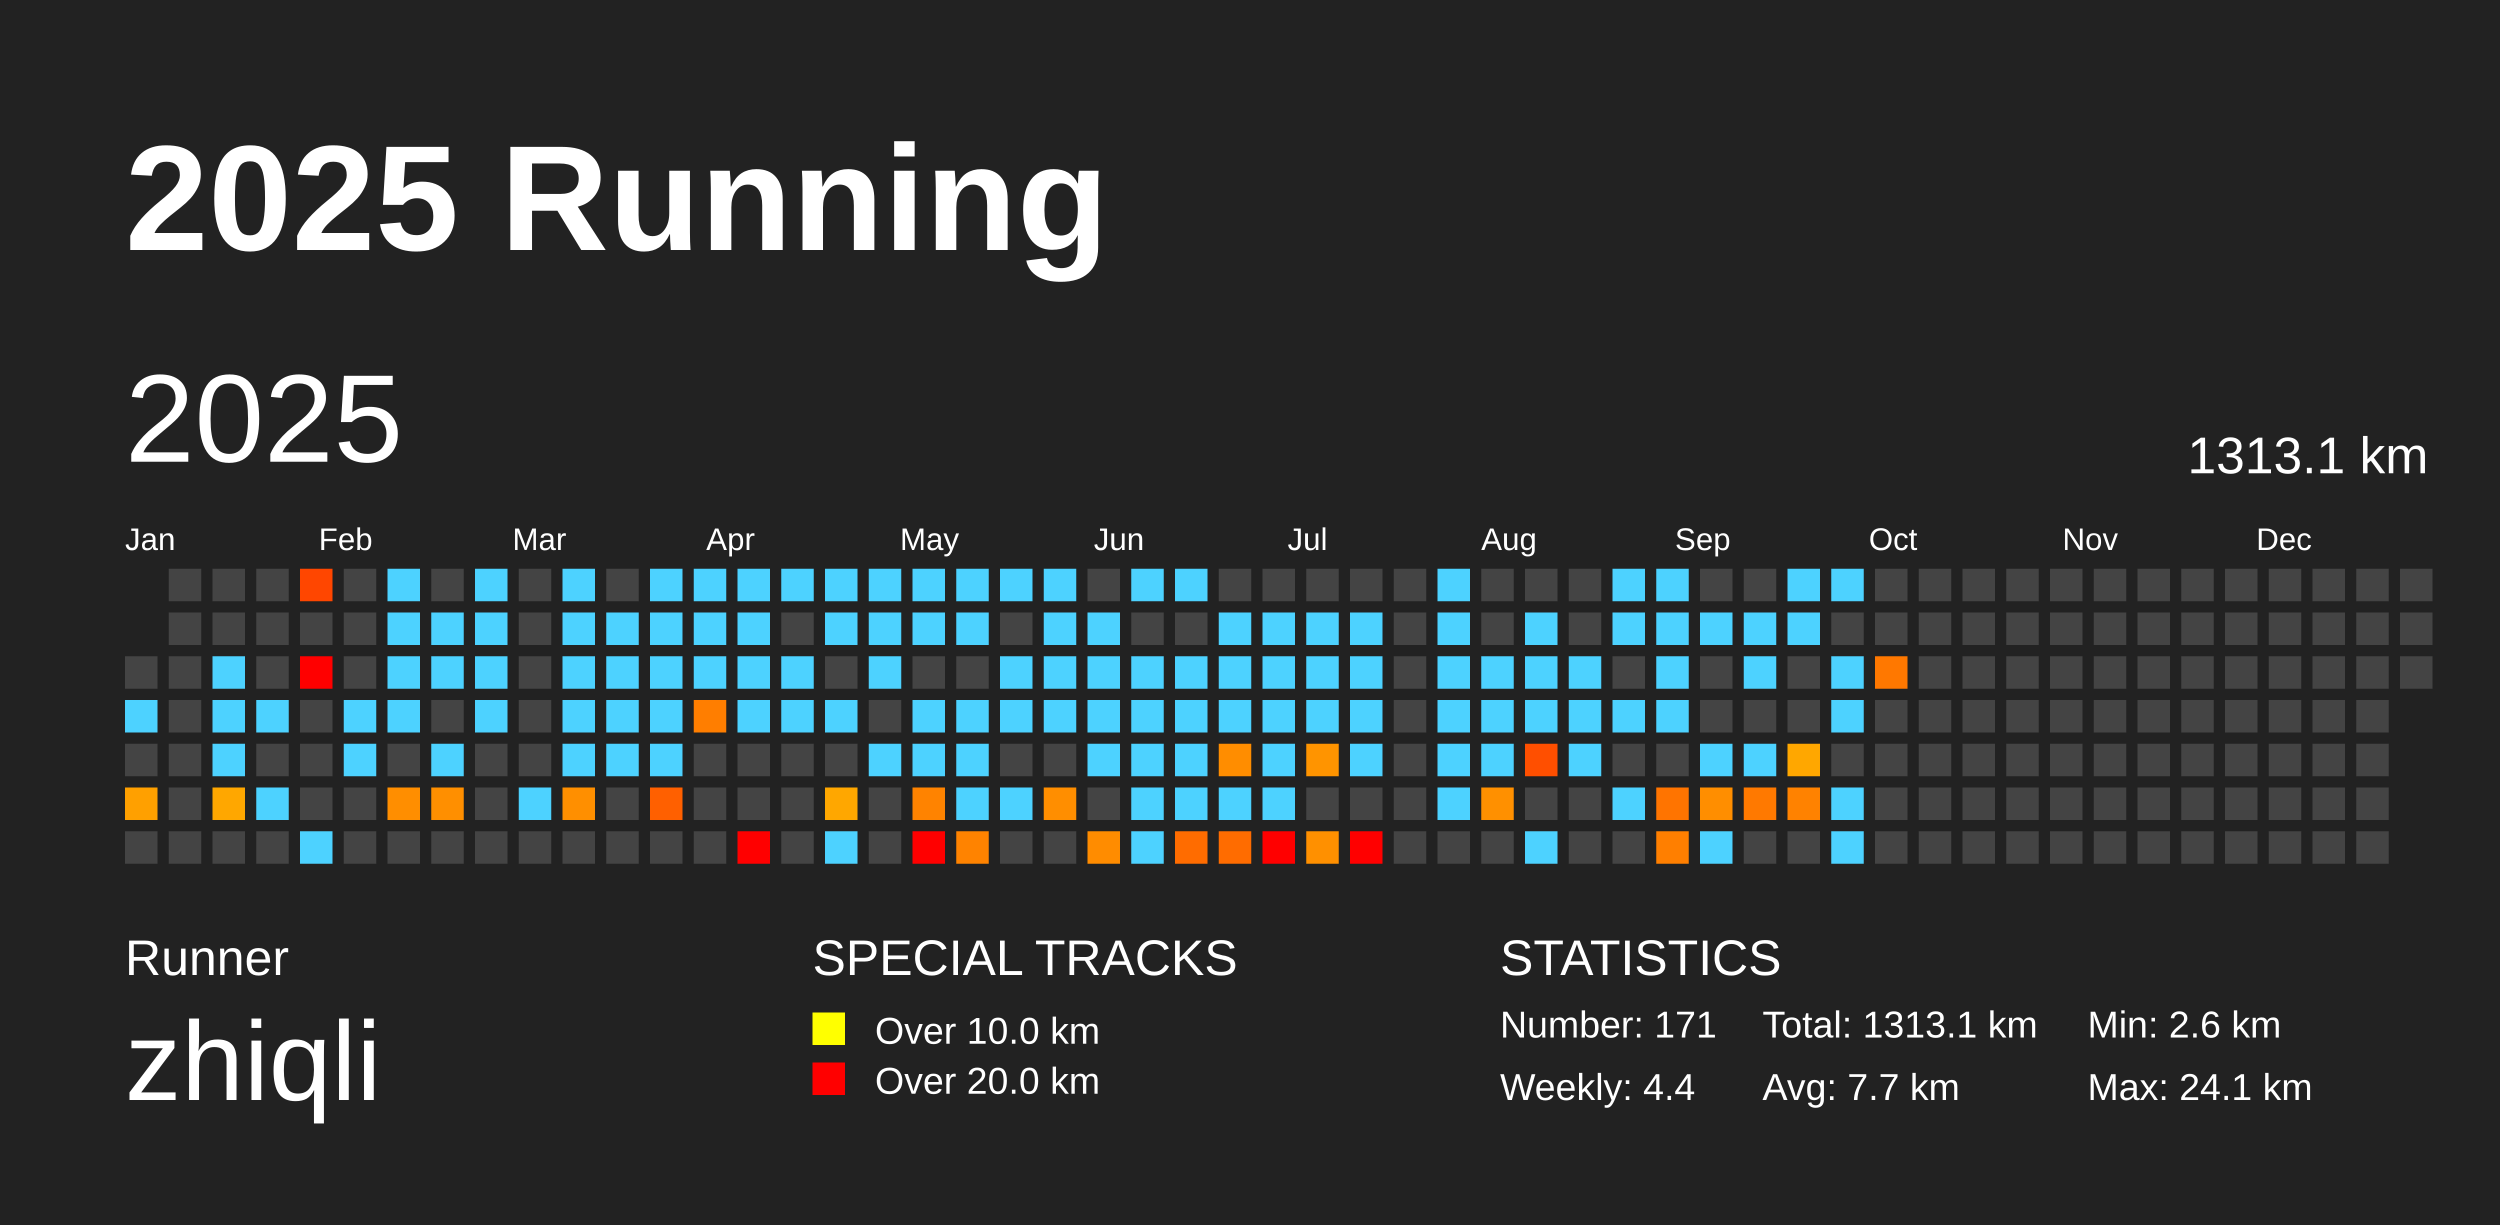
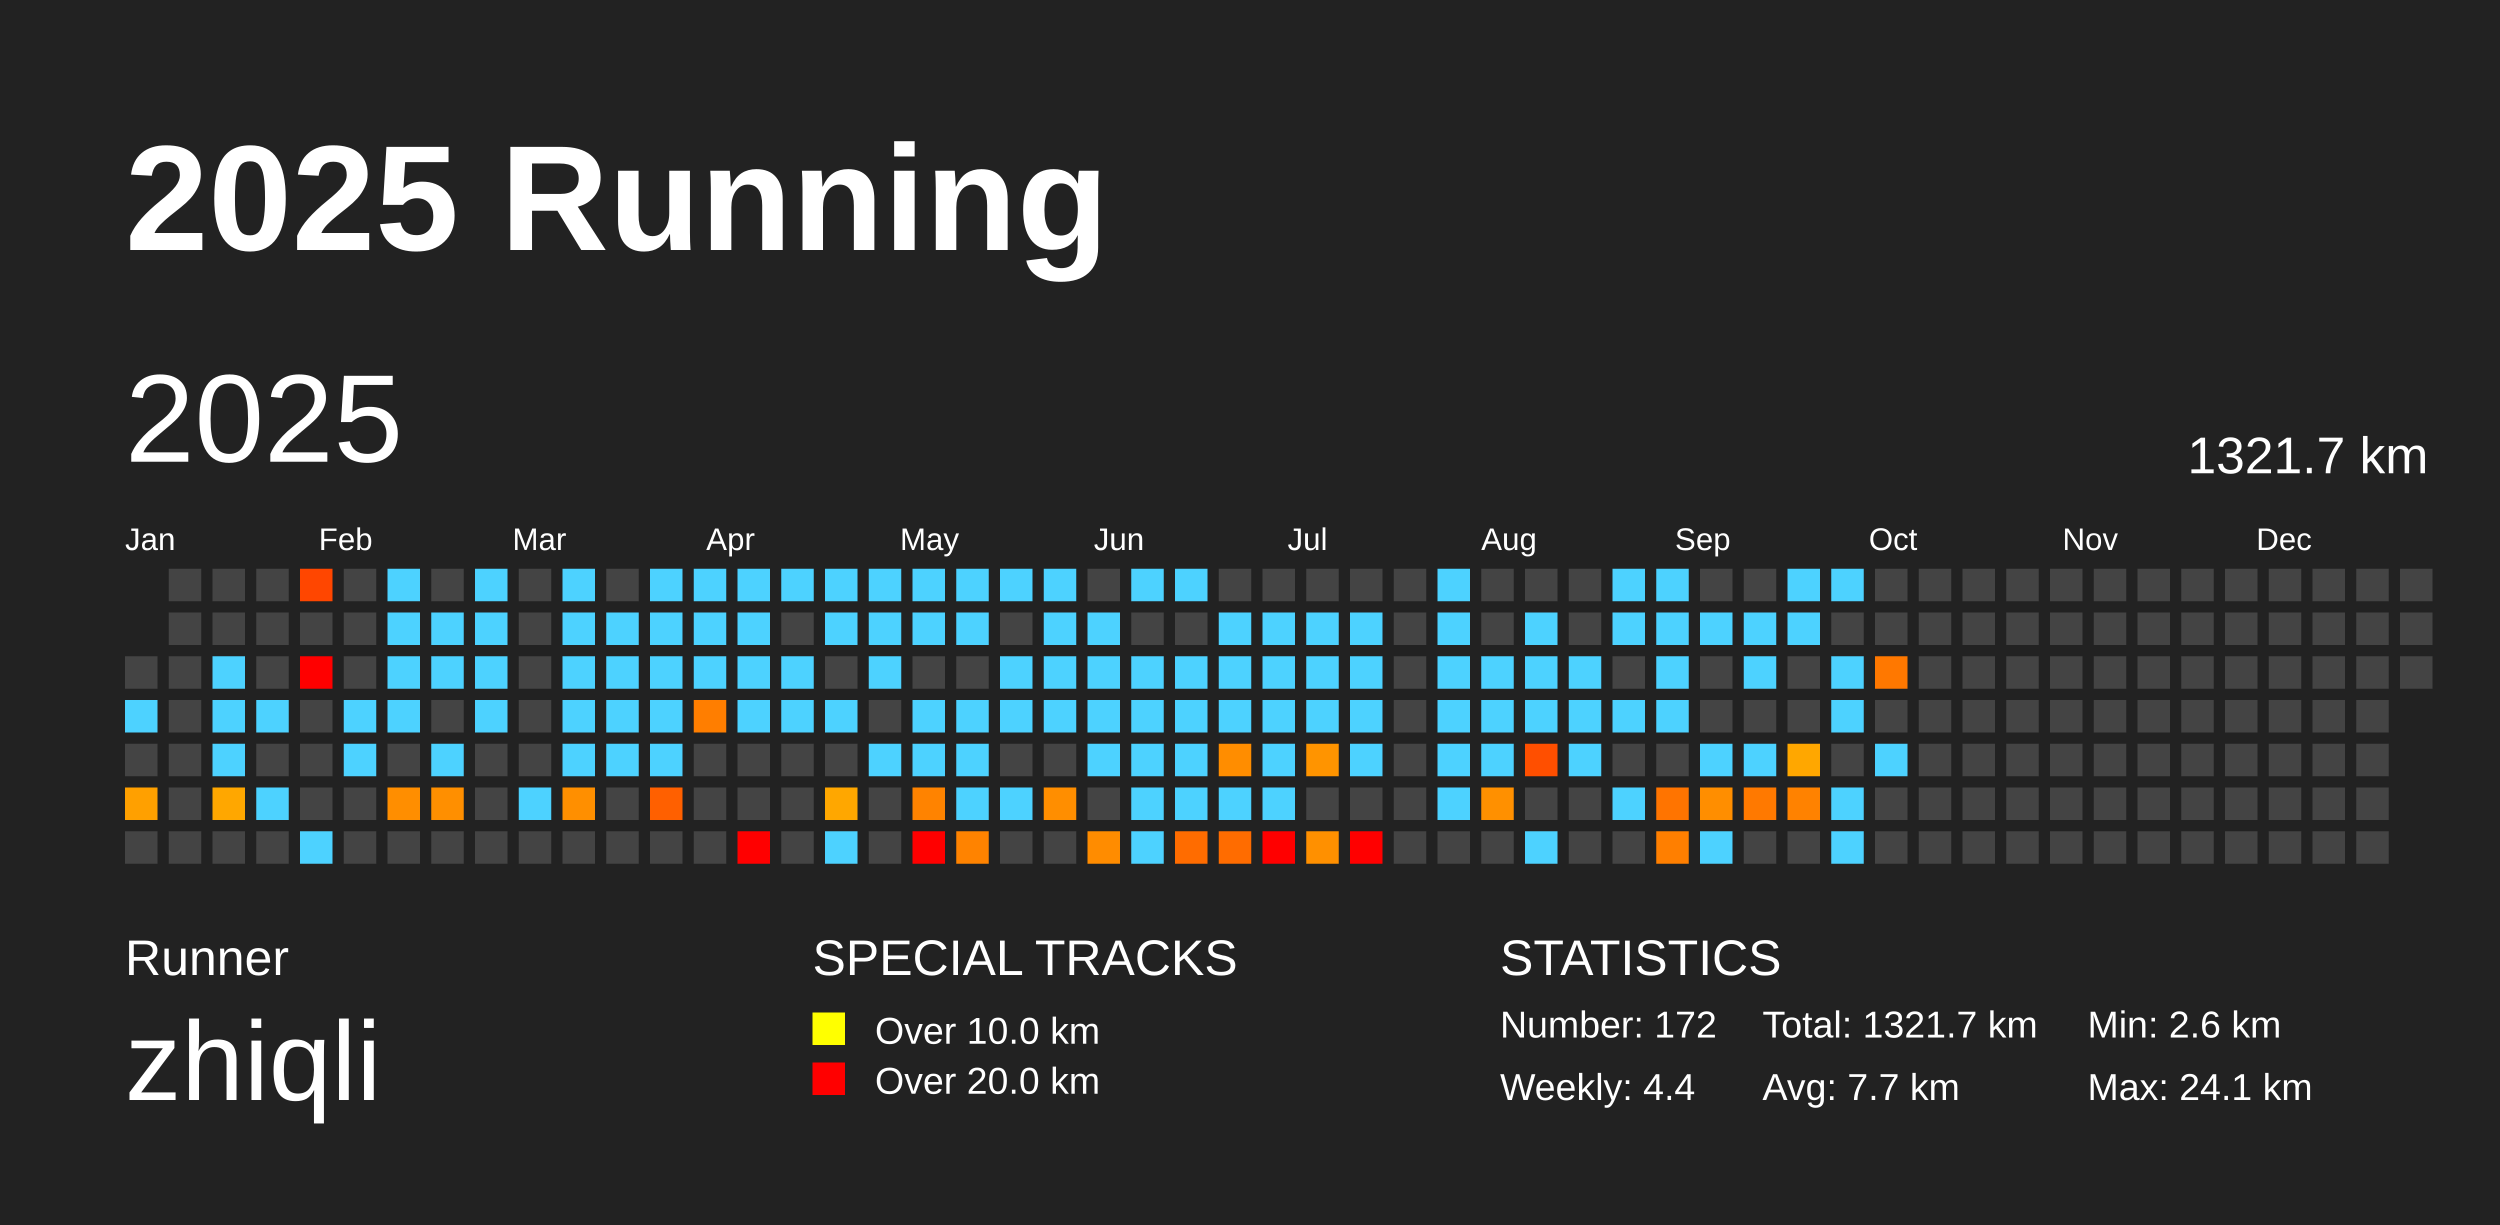
<svg xmlns="http://www.w3.org/2000/svg" baseProfile="full" height="98mm" version="1.1" viewBox="0,0,200,98" width="200mm">
  <defs />
  <rect fill="#222222" height="98" width="200" x="0" y="0" />
  <text fill="#FFFFFF" style="font-size:12px; font-family:Arial; font-weight:bold;" x="10" y="20">2025 Running</text>
  <text fill="#FFFFFF" style="font-size:4px; font-family:Arial" x="10" y="78">Runner</text>
  <text fill="#FFFFFF" style="font-size:9px; font-family:Arial" x="10" y="88">zhiqli</text>
  <text fill="#FFFFFF" style="font-size:4px; font-family:Arial" x="65" y="78">SPECIAL TRACKS</text>
  <rect fill="yellow" height="2.6" width="2.6" x="65" y="81" />
  <text fill="#FFFFFF" style="font-size:3px; font-family:Arial" x="70" y="83.5">Over 10.0 km</text>
  <rect fill="red" height="2.6" width="2.6" x="65" y="85" />
  <text fill="#FFFFFF" style="font-size:3px; font-family:Arial" x="70" y="87.5">Over 20.0 km</text>
  <text fill="#FFFFFF" style="font-size:4px; font-family:Arial" x="120" y="78">STATISTICS</text>
-   <text fill="#FFFFFF" style="font-size:3px; font-family:Arial" x="120" y="83">Number: 171</text>
+   <text fill="#FFFFFF" style="font-size:3px; font-family:Arial" x="120" y="83">Number: 172</text>
  <text fill="#FFFFFF" style="font-size:3px; font-family:Arial" x="120" y="88">Weekly: 4.4</text>
-   <text fill="#FFFFFF" style="font-size:3px; font-family:Arial" x="141" y="83">Total: 1313.1 km</text>
+   <text fill="#FFFFFF" style="font-size:3px; font-family:Arial" x="141" y="83">Total: 1321.7 km</text>
  <text fill="#FFFFFF" style="font-size:3px; font-family:Arial" x="141" y="88">Avg: 7.7 km</text>
  <text fill="#FFFFFF" style="font-size:3px; font-family:Arial" x="167" y="83">Min: 2.6 km</text>
  <text fill="#FFFFFF" style="font-size:3px; font-family:Arial" x="167" y="88">Max: 24.1 km</text>
  <text dominant-baseline="hanging" fill="#FFFFFF" style="font-size:10.0px; font-family:Arial;" x="10" y="30">2025</text>
-   <text dominant-baseline="hanging" fill="#FFFFFF" style="font-size:4.125px; font-family:Arial;" x="175" y="35">1313.1 km</text>
+   <text dominant-baseline="hanging" fill="#FFFFFF" style="font-size:4.125px; font-family:Arial;" x="175" y="35">1321.7 km</text>
  <text fill="#FFFFFF" style="font-size:2.5px; font-family:Arial" x="10.0" y="44">Jan</text>
  <text fill="#FFFFFF" style="font-size:2.5px; font-family:Arial" x="25.5" y="44">Feb</text>
  <text fill="#FFFFFF" style="font-size:2.5px; font-family:Arial" x="41.0" y="44">Mar</text>
  <text fill="#FFFFFF" style="font-size:2.5px; font-family:Arial" x="56.5" y="44">Apr</text>
  <text fill="#FFFFFF" style="font-size:2.5px; font-family:Arial" x="72.0" y="44">May</text>
  <text fill="#FFFFFF" style="font-size:2.5px; font-family:Arial" x="87.5" y="44">Jun</text>
  <text fill="#FFFFFF" style="font-size:2.5px; font-family:Arial" x="103.0" y="44">Jul</text>
  <text fill="#FFFFFF" style="font-size:2.5px; font-family:Arial" x="118.5" y="44">Aug</text>
  <text fill="#FFFFFF" style="font-size:2.5px; font-family:Arial" x="134.0" y="44">Sep</text>
  <text fill="#FFFFFF" style="font-size:2.5px; font-family:Arial" x="149.5" y="44">Oct</text>
  <text fill="#FFFFFF" style="font-size:2.5px; font-family:Arial" x="165.0" y="44">Nov</text>
  <text fill="#FFFFFF" style="font-size:2.5px; font-family:Arial" x="180.5" y="44">Dec</text>
  <rect fill="#444444" height="2.6" width="2.6" x="10.0" y="52.5" />
  <rect fill="#4dd2ff" height="2.6" width="2.6" x="10.0" y="56.0" />
  <rect fill="#444444" height="2.6" width="2.6" x="10.0" y="59.5" />
  <rect fill="#ffa000" height="2.6" width="2.6" x="10.0" y="63.0" />
  <rect fill="#444444" height="2.6" width="2.6" x="10.0" y="66.5" />
  <rect fill="#444444" height="2.6" width="2.6" x="13.5" y="45.5" />
  <rect fill="#444444" height="2.6" width="2.6" x="13.5" y="49.0" />
  <rect fill="#444444" height="2.6" width="2.6" x="13.5" y="52.5" />
  <rect fill="#444444" height="2.6" width="2.6" x="13.5" y="56.0" />
  <rect fill="#444444" height="2.6" width="2.6" x="13.5" y="59.5" />
  <rect fill="#444444" height="2.6" width="2.6" x="13.5" y="63.0" />
  <rect fill="#444444" height="2.6" width="2.6" x="13.5" y="66.5" />
  <rect fill="#444444" height="2.6" width="2.6" x="17.0" y="45.5" />
  <rect fill="#444444" height="2.6" width="2.6" x="17.0" y="49.0" />
  <rect fill="#4dd2ff" height="2.6" width="2.6" x="17.0" y="52.5" />
  <rect fill="#4dd2ff" height="2.6" width="2.6" x="17.0" y="56.0" />
  <rect fill="#4dd2ff" height="2.6" width="2.6" x="17.0" y="59.5" />
  <rect fill="#ffa700" height="2.6" width="2.6" x="17.0" y="63.0" />
  <rect fill="#444444" height="2.6" width="2.6" x="17.0" y="66.5" />
  <rect fill="#444444" height="2.6" width="2.6" x="20.5" y="45.5" />
  <rect fill="#444444" height="2.6" width="2.6" x="20.5" y="49.0" />
  <rect fill="#444444" height="2.6" width="2.6" x="20.5" y="52.5" />
  <rect fill="#4dd2ff" height="2.6" width="2.6" x="20.5" y="56.0" />
  <rect fill="#444444" height="2.6" width="2.6" x="20.5" y="59.5" />
  <rect fill="#4dd2ff" height="2.6" width="2.6" x="20.5" y="63.0" />
  <rect fill="#444444" height="2.6" width="2.6" x="20.5" y="66.5" />
  <rect fill="#ff4600" height="2.6" width="2.6" x="24.0" y="45.5" />
  <rect fill="#444444" height="2.6" width="2.6" x="24.0" y="49.0" />
  <rect fill="red" height="2.6" width="2.6" x="24.0" y="52.5" />
  <rect fill="#444444" height="2.6" width="2.6" x="24.0" y="56.0" />
  <rect fill="#444444" height="2.6" width="2.6" x="24.0" y="59.5" />
  <rect fill="#444444" height="2.6" width="2.6" x="24.0" y="63.0" />
  <rect fill="#4dd2ff" height="2.6" width="2.6" x="24.0" y="66.5" />
  <rect fill="#444444" height="2.6" width="2.6" x="27.5" y="45.5" />
  <rect fill="#444444" height="2.6" width="2.6" x="27.5" y="49.0" />
  <rect fill="#444444" height="2.6" width="2.6" x="27.5" y="52.5" />
  <rect fill="#4dd2ff" height="2.6" width="2.6" x="27.5" y="56.0" />
  <rect fill="#4dd2ff" height="2.6" width="2.6" x="27.5" y="59.5" />
  <rect fill="#444444" height="2.6" width="2.6" x="27.5" y="63.0" />
  <rect fill="#444444" height="2.6" width="2.6" x="27.5" y="66.5" />
  <rect fill="#4dd2ff" height="2.6" width="2.6" x="31.0" y="45.5" />
  <rect fill="#4dd2ff" height="2.6" width="2.6" x="31.0" y="49.0" />
  <rect fill="#4dd2ff" height="2.6" width="2.6" x="31.0" y="52.5" />
  <rect fill="#4dd2ff" height="2.6" width="2.6" x="31.0" y="56.0" />
  <rect fill="#444444" height="2.6" width="2.6" x="31.0" y="59.5" />
  <rect fill="#ff8e00" height="2.6" width="2.6" x="31.0" y="63.0" />
  <rect fill="#444444" height="2.6" width="2.6" x="31.0" y="66.5" />
  <rect fill="#444444" height="2.6" width="2.6" x="34.5" y="45.5" />
  <rect fill="#4dd2ff" height="2.6" width="2.6" x="34.5" y="49.0" />
  <rect fill="#4dd2ff" height="2.6" width="2.6" x="34.5" y="52.5" />
  <rect fill="#444444" height="2.6" width="2.6" x="34.5" y="56.0" />
  <rect fill="#4dd2ff" height="2.6" width="2.6" x="34.5" y="59.5" />
  <rect fill="#ff8f00" height="2.6" width="2.6" x="34.5" y="63.0" />
  <rect fill="#444444" height="2.6" width="2.6" x="34.5" y="66.5" />
  <rect fill="#4dd2ff" height="2.6" width="2.6" x="38.0" y="45.5" />
  <rect fill="#4dd2ff" height="2.6" width="2.6" x="38.0" y="49.0" />
  <rect fill="#4dd2ff" height="2.6" width="2.6" x="38.0" y="52.5" />
  <rect fill="#4dd2ff" height="2.6" width="2.6" x="38.0" y="56.0" />
  <rect fill="#444444" height="2.6" width="2.6" x="38.0" y="59.5" />
  <rect fill="#444444" height="2.6" width="2.6" x="38.0" y="63.0" />
  <rect fill="#444444" height="2.6" width="2.6" x="38.0" y="66.5" />
  <rect fill="#444444" height="2.6" width="2.6" x="41.5" y="45.5" />
  <rect fill="#444444" height="2.6" width="2.6" x="41.5" y="49.0" />
  <rect fill="#444444" height="2.6" width="2.6" x="41.5" y="52.5" />
  <rect fill="#444444" height="2.6" width="2.6" x="41.5" y="56.0" />
  <rect fill="#444444" height="2.6" width="2.6" x="41.5" y="59.5" />
  <rect fill="#4dd2ff" height="2.6" width="2.6" x="41.5" y="63.0" />
  <rect fill="#444444" height="2.6" width="2.6" x="41.5" y="66.5" />
  <rect fill="#4dd2ff" height="2.6" width="2.6" x="45.0" y="45.5" />
  <rect fill="#4dd2ff" height="2.6" width="2.6" x="45.0" y="49.0" />
  <rect fill="#4dd2ff" height="2.6" width="2.6" x="45.0" y="52.5" />
  <rect fill="#4dd2ff" height="2.6" width="2.6" x="45.0" y="56.0" />
  <rect fill="#4dd2ff" height="2.6" width="2.6" x="45.0" y="59.5" />
  <rect fill="#ff8f00" height="2.6" width="2.6" x="45.0" y="63.0" />
  <rect fill="#444444" height="2.6" width="2.6" x="45.0" y="66.5" />
  <rect fill="#444444" height="2.6" width="2.6" x="48.5" y="45.5" />
  <rect fill="#4dd2ff" height="2.6" width="2.6" x="48.5" y="49.0" />
  <rect fill="#4dd2ff" height="2.6" width="2.6" x="48.5" y="52.5" />
  <rect fill="#4dd2ff" height="2.6" width="2.6" x="48.5" y="56.0" />
  <rect fill="#4dd2ff" height="2.6" width="2.6" x="48.5" y="59.5" />
  <rect fill="#444444" height="2.6" width="2.6" x="48.5" y="63.0" />
  <rect fill="#444444" height="2.6" width="2.6" x="48.5" y="66.5" />
  <rect fill="#4dd2ff" height="2.6" width="2.6" x="52.0" y="45.5" />
  <rect fill="#4dd2ff" height="2.6" width="2.6" x="52.0" y="49.0" />
  <rect fill="#4dd2ff" height="2.6" width="2.6" x="52.0" y="52.5" />
  <rect fill="#4dd2ff" height="2.6" width="2.6" x="52.0" y="56.0" />
  <rect fill="#4dd2ff" height="2.6" width="2.6" x="52.0" y="59.5" />
  <rect fill="#ff6000" height="2.6" width="2.6" x="52.0" y="63.0" />
  <rect fill="#444444" height="2.6" width="2.6" x="52.0" y="66.5" />
  <rect fill="#4dd2ff" height="2.6" width="2.6" x="55.5" y="45.5" />
  <rect fill="#4dd2ff" height="2.6" width="2.6" x="55.5" y="49.0" />
  <rect fill="#4dd2ff" height="2.6" width="2.6" x="55.5" y="52.5" />
  <rect fill="#ff7e00" height="2.6" width="2.6" x="55.5" y="56.0" />
  <rect fill="#444444" height="2.6" width="2.6" x="55.5" y="59.5" />
  <rect fill="#444444" height="2.6" width="2.6" x="55.5" y="63.0" />
  <rect fill="#444444" height="2.6" width="2.6" x="55.5" y="66.5" />
  <rect fill="#4dd2ff" height="2.6" width="2.6" x="59.0" y="45.5" />
  <rect fill="#4dd2ff" height="2.6" width="2.6" x="59.0" y="49.0" />
  <rect fill="#4dd2ff" height="2.6" width="2.6" x="59.0" y="52.5" />
  <rect fill="#4dd2ff" height="2.6" width="2.6" x="59.0" y="56.0" />
  <rect fill="#444444" height="2.6" width="2.6" x="59.0" y="59.5" />
  <rect fill="#444444" height="2.6" width="2.6" x="59.0" y="63.0" />
  <rect fill="red" height="2.6" width="2.6" x="59.0" y="66.5" />
  <rect fill="#4dd2ff" height="2.6" width="2.6" x="62.5" y="45.5" />
  <rect fill="#444444" height="2.6" width="2.6" x="62.5" y="49.0" />
  <rect fill="#4dd2ff" height="2.6" width="2.6" x="62.5" y="52.5" />
  <rect fill="#4dd2ff" height="2.6" width="2.6" x="62.5" y="56.0" />
  <rect fill="#444444" height="2.6" width="2.6" x="62.5" y="59.5" />
  <rect fill="#444444" height="2.6" width="2.6" x="62.5" y="63.0" />
  <rect fill="#444444" height="2.6" width="2.6" x="62.5" y="66.5" />
  <rect fill="#4dd2ff" height="2.6" width="2.6" x="66.0" y="45.5" />
  <rect fill="#4dd2ff" height="2.6" width="2.6" x="66.0" y="49.0" />
  <rect fill="#444444" height="2.6" width="2.6" x="66.0" y="52.5" />
  <rect fill="#4dd2ff" height="2.6" width="2.6" x="66.0" y="56.0" />
  <rect fill="#444444" height="2.6" width="2.6" x="66.0" y="59.5" />
  <rect fill="#ffa700" height="2.6" width="2.6" x="66.0" y="63.0" />
  <rect fill="#4dd2ff" height="2.6" width="2.6" x="66.0" y="66.5" />
  <rect fill="#4dd2ff" height="2.6" width="2.6" x="69.5" y="45.5" />
  <rect fill="#4dd2ff" height="2.6" width="2.6" x="69.5" y="49.0" />
  <rect fill="#4dd2ff" height="2.6" width="2.6" x="69.5" y="52.5" />
  <rect fill="#444444" height="2.6" width="2.6" x="69.5" y="56.0" />
  <rect fill="#4dd2ff" height="2.6" width="2.6" x="69.5" y="59.5" />
  <rect fill="#444444" height="2.6" width="2.6" x="69.5" y="63.0" />
  <rect fill="#444444" height="2.6" width="2.6" x="69.5" y="66.5" />
  <rect fill="#4dd2ff" height="2.6" width="2.6" x="73.0" y="45.5" />
  <rect fill="#4dd2ff" height="2.6" width="2.6" x="73.0" y="49.0" />
  <rect fill="#444444" height="2.6" width="2.6" x="73.0" y="52.5" />
  <rect fill="#4dd2ff" height="2.6" width="2.6" x="73.0" y="56.0" />
  <rect fill="#4dd2ff" height="2.6" width="2.6" x="73.0" y="59.5" />
  <rect fill="#ff8300" height="2.6" width="2.6" x="73.0" y="63.0" />
  <rect fill="red" height="2.6" width="2.6" x="73.0" y="66.5" />
  <rect fill="#4dd2ff" height="2.6" width="2.6" x="76.5" y="45.5" />
  <rect fill="#4dd2ff" height="2.6" width="2.6" x="76.5" y="49.0" />
  <rect fill="#444444" height="2.6" width="2.6" x="76.5" y="52.5" />
  <rect fill="#4dd2ff" height="2.6" width="2.6" x="76.5" y="56.0" />
  <rect fill="#4dd2ff" height="2.6" width="2.6" x="76.5" y="59.5" />
  <rect fill="#4dd2ff" height="2.6" width="2.6" x="76.5" y="63.0" />
  <rect fill="#ff8300" height="2.6" width="2.6" x="76.5" y="66.5" />
  <rect fill="#4dd2ff" height="2.6" width="2.6" x="80.0" y="45.5" />
  <rect fill="#444444" height="2.6" width="2.6" x="80.0" y="49.0" />
  <rect fill="#4dd2ff" height="2.6" width="2.6" x="80.0" y="52.5" />
  <rect fill="#4dd2ff" height="2.6" width="2.6" x="80.0" y="56.0" />
  <rect fill="#444444" height="2.6" width="2.6" x="80.0" y="59.5" />
  <rect fill="#4dd2ff" height="2.6" width="2.6" x="80.0" y="63.0" />
  <rect fill="#444444" height="2.6" width="2.6" x="80.0" y="66.5" />
  <rect fill="#4dd2ff" height="2.6" width="2.6" x="83.5" y="45.5" />
  <rect fill="#4dd2ff" height="2.6" width="2.6" x="83.5" y="49.0" />
  <rect fill="#4dd2ff" height="2.6" width="2.6" x="83.5" y="52.5" />
  <rect fill="#4dd2ff" height="2.6" width="2.6" x="83.5" y="56.0" />
  <rect fill="#444444" height="2.6" width="2.6" x="83.5" y="59.5" />
  <rect fill="#ff8e00" height="2.6" width="2.6" x="83.5" y="63.0" />
  <rect fill="#444444" height="2.6" width="2.6" x="83.5" y="66.5" />
  <rect fill="#444444" height="2.6" width="2.6" x="87.0" y="45.5" />
  <rect fill="#4dd2ff" height="2.6" width="2.6" x="87.0" y="49.0" />
  <rect fill="#4dd2ff" height="2.6" width="2.6" x="87.0" y="52.5" />
  <rect fill="#4dd2ff" height="2.6" width="2.6" x="87.0" y="56.0" />
  <rect fill="#4dd2ff" height="2.6" width="2.6" x="87.0" y="59.5" />
  <rect fill="#444444" height="2.6" width="2.6" x="87.0" y="63.0" />
  <rect fill="#ff8c00" height="2.6" width="2.6" x="87.0" y="66.5" />
  <rect fill="#4dd2ff" height="2.6" width="2.6" x="90.5" y="45.5" />
  <rect fill="#444444" height="2.6" width="2.6" x="90.5" y="49.0" />
  <rect fill="#4dd2ff" height="2.6" width="2.6" x="90.5" y="52.5" />
  <rect fill="#4dd2ff" height="2.6" width="2.6" x="90.5" y="56.0" />
  <rect fill="#4dd2ff" height="2.6" width="2.6" x="90.5" y="59.5" />
  <rect fill="#4dd2ff" height="2.6" width="2.6" x="90.5" y="63.0" />
  <rect fill="#4dd2ff" height="2.6" width="2.6" x="90.5" y="66.5" />
  <rect fill="#4dd2ff" height="2.6" width="2.6" x="94.0" y="45.5" />
  <rect fill="#444444" height="2.6" width="2.6" x="94.0" y="49.0" />
  <rect fill="#4dd2ff" height="2.6" width="2.6" x="94.0" y="52.5" />
  <rect fill="#4dd2ff" height="2.6" width="2.6" x="94.0" y="56.0" />
  <rect fill="#4dd2ff" height="2.6" width="2.6" x="94.0" y="59.5" />
  <rect fill="#4dd2ff" height="2.6" width="2.6" x="94.0" y="63.0" />
  <rect fill="#ff6c00" height="2.6" width="2.6" x="94.0" y="66.5" />
  <rect fill="#444444" height="2.6" width="2.6" x="97.5" y="45.5" />
  <rect fill="#4dd2ff" height="2.6" width="2.6" x="97.5" y="49.0" />
  <rect fill="#4dd2ff" height="2.6" width="2.6" x="97.5" y="52.5" />
  <rect fill="#4dd2ff" height="2.6" width="2.6" x="97.5" y="56.0" />
  <rect fill="#ff8d00" height="2.6" width="2.6" x="97.5" y="59.5" />
  <rect fill="#4dd2ff" height="2.6" width="2.6" x="97.5" y="63.0" />
  <rect fill="#ff6c00" height="2.6" width="2.6" x="97.5" y="66.5" />
  <rect fill="#444444" height="2.6" width="2.6" x="101.0" y="45.5" />
  <rect fill="#4dd2ff" height="2.6" width="2.6" x="101.0" y="49.0" />
  <rect fill="#4dd2ff" height="2.6" width="2.6" x="101.0" y="52.5" />
  <rect fill="#4dd2ff" height="2.6" width="2.6" x="101.0" y="56.0" />
  <rect fill="#4dd2ff" height="2.6" width="2.6" x="101.0" y="59.5" />
  <rect fill="#4dd2ff" height="2.6" width="2.6" x="101.0" y="63.0" />
  <rect fill="red" height="2.6" width="2.6" x="101.0" y="66.5" />
  <rect fill="#444444" height="2.6" width="2.6" x="104.5" y="45.5" />
  <rect fill="#4dd2ff" height="2.6" width="2.6" x="104.5" y="49.0" />
  <rect fill="#4dd2ff" height="2.6" width="2.6" x="104.5" y="52.5" />
  <rect fill="#4dd2ff" height="2.6" width="2.6" x="104.5" y="56.0" />
  <rect fill="#ff9400" height="2.6" width="2.6" x="104.5" y="59.5" />
  <rect fill="#444444" height="2.6" width="2.6" x="104.5" y="63.0" />
  <rect fill="#ff9000" height="2.6" width="2.6" x="104.5" y="66.5" />
  <rect fill="#444444" height="2.6" width="2.6" x="108.0" y="45.5" />
  <rect fill="#4dd2ff" height="2.6" width="2.6" x="108.0" y="49.0" />
  <rect fill="#4dd2ff" height="2.6" width="2.6" x="108.0" y="52.5" />
  <rect fill="#4dd2ff" height="2.6" width="2.6" x="108.0" y="56.0" />
  <rect fill="#4dd2ff" height="2.6" width="2.6" x="108.0" y="59.5" />
  <rect fill="#444444" height="2.6" width="2.6" x="108.0" y="63.0" />
  <rect fill="red" height="2.6" width="2.6" x="108.0" y="66.5" />
  <rect fill="#444444" height="2.6" width="2.6" x="111.5" y="45.5" />
  <rect fill="#444444" height="2.6" width="2.6" x="111.5" y="49.0" />
  <rect fill="#444444" height="2.6" width="2.6" x="111.5" y="52.5" />
  <rect fill="#444444" height="2.6" width="2.6" x="111.5" y="56.0" />
  <rect fill="#444444" height="2.6" width="2.6" x="111.5" y="59.5" />
  <rect fill="#444444" height="2.6" width="2.6" x="111.5" y="63.0" />
  <rect fill="#444444" height="2.6" width="2.6" x="111.5" y="66.5" />
  <rect fill="#4dd2ff" height="2.6" width="2.6" x="115.0" y="45.5" />
  <rect fill="#4dd2ff" height="2.6" width="2.6" x="115.0" y="49.0" />
  <rect fill="#4dd2ff" height="2.6" width="2.6" x="115.0" y="52.5" />
  <rect fill="#4dd2ff" height="2.6" width="2.6" x="115.0" y="56.0" />
  <rect fill="#4dd2ff" height="2.6" width="2.6" x="115.0" y="59.5" />
  <rect fill="#4dd2ff" height="2.6" width="2.6" x="115.0" y="63.0" />
  <rect fill="#444444" height="2.6" width="2.6" x="115.0" y="66.5" />
  <rect fill="#444444" height="2.6" width="2.6" x="118.5" y="45.5" />
  <rect fill="#444444" height="2.6" width="2.6" x="118.5" y="49.0" />
  <rect fill="#4dd2ff" height="2.6" width="2.6" x="118.5" y="52.5" />
  <rect fill="#4dd2ff" height="2.6" width="2.6" x="118.5" y="56.0" />
  <rect fill="#4dd2ff" height="2.6" width="2.6" x="118.5" y="59.5" />
  <rect fill="#ff9000" height="2.6" width="2.6" x="118.5" y="63.0" />
  <rect fill="#444444" height="2.6" width="2.6" x="118.5" y="66.5" />
  <rect fill="#444444" height="2.6" width="2.6" x="122.0" y="45.5" />
  <rect fill="#4dd2ff" height="2.6" width="2.6" x="122.0" y="49.0" />
  <rect fill="#4dd2ff" height="2.6" width="2.6" x="122.0" y="52.5" />
  <rect fill="#4dd2ff" height="2.6" width="2.6" x="122.0" y="56.0" />
  <rect fill="#ff4f00" height="2.6" width="2.6" x="122.0" y="59.5" />
  <rect fill="#444444" height="2.6" width="2.6" x="122.0" y="63.0" />
  <rect fill="#4dd2ff" height="2.6" width="2.6" x="122.0" y="66.5" />
  <rect fill="#444444" height="2.6" width="2.6" x="125.5" y="45.5" />
  <rect fill="#444444" height="2.6" width="2.6" x="125.5" y="49.0" />
  <rect fill="#4dd2ff" height="2.6" width="2.6" x="125.5" y="52.5" />
  <rect fill="#4dd2ff" height="2.6" width="2.6" x="125.5" y="56.0" />
  <rect fill="#4dd2ff" height="2.6" width="2.6" x="125.5" y="59.5" />
  <rect fill="#444444" height="2.6" width="2.6" x="125.5" y="63.0" />
  <rect fill="#444444" height="2.6" width="2.6" x="125.5" y="66.5" />
  <rect fill="#4dd2ff" height="2.6" width="2.6" x="129.0" y="45.5" />
  <rect fill="#4dd2ff" height="2.6" width="2.6" x="129.0" y="49.0" />
  <rect fill="#444444" height="2.6" width="2.6" x="129.0" y="52.5" />
  <rect fill="#4dd2ff" height="2.6" width="2.6" x="129.0" y="56.0" />
  <rect fill="#444444" height="2.6" width="2.6" x="129.0" y="59.5" />
  <rect fill="#4dd2ff" height="2.6" width="2.6" x="129.0" y="63.0" />
  <rect fill="#444444" height="2.6" width="2.6" x="129.0" y="66.5" />
  <rect fill="#4dd2ff" height="2.6" width="2.6" x="132.5" y="45.5" />
  <rect fill="#4dd2ff" height="2.6" width="2.6" x="132.5" y="49.0" />
  <rect fill="#4dd2ff" height="2.6" width="2.6" x="132.5" y="52.5" />
  <rect fill="#4dd2ff" height="2.6" width="2.6" x="132.5" y="56.0" />
  <rect fill="#444444" height="2.6" width="2.6" x="132.5" y="59.5" />
  <rect fill="#ff7400" height="2.6" width="2.6" x="132.5" y="63.0" />
  <rect fill="#ff7f00" height="2.6" width="2.6" x="132.5" y="66.5" />
  <rect fill="#444444" height="2.6" width="2.6" x="136.0" y="45.5" />
  <rect fill="#4dd2ff" height="2.6" width="2.6" x="136.0" y="49.0" />
  <rect fill="#444444" height="2.6" width="2.6" x="136.0" y="52.5" />
  <rect fill="#444444" height="2.6" width="2.6" x="136.0" y="56.0" />
  <rect fill="#4dd2ff" height="2.6" width="2.6" x="136.0" y="59.5" />
  <rect fill="#ff8e00" height="2.6" width="2.6" x="136.0" y="63.0" />
  <rect fill="#4dd2ff" height="2.6" width="2.6" x="136.0" y="66.5" />
  <rect fill="#444444" height="2.6" width="2.6" x="139.5" y="45.5" />
  <rect fill="#4dd2ff" height="2.6" width="2.6" x="139.5" y="49.0" />
  <rect fill="#4dd2ff" height="2.6" width="2.6" x="139.5" y="52.5" />
  <rect fill="#444444" height="2.6" width="2.6" x="139.5" y="56.0" />
  <rect fill="#4dd2ff" height="2.6" width="2.6" x="139.5" y="59.5" />
  <rect fill="#ff7900" height="2.6" width="2.6" x="139.5" y="63.0" />
  <rect fill="#444444" height="2.6" width="2.6" x="139.5" y="66.5" />
  <rect fill="#4dd2ff" height="2.6" width="2.6" x="143.0" y="45.5" />
  <rect fill="#4dd2ff" height="2.6" width="2.6" x="143.0" y="49.0" />
  <rect fill="#444444" height="2.6" width="2.6" x="143.0" y="52.5" />
  <rect fill="#444444" height="2.6" width="2.6" x="143.0" y="56.0" />
  <rect fill="#ffa700" height="2.6" width="2.6" x="143.0" y="59.5" />
  <rect fill="#ff8200" height="2.6" width="2.6" x="143.0" y="63.0" />
  <rect fill="#444444" height="2.6" width="2.6" x="143.0" y="66.5" />
  <rect fill="#4dd2ff" height="2.6" width="2.6" x="146.5" y="45.5" />
  <rect fill="#444444" height="2.6" width="2.6" x="146.5" y="49.0" />
  <rect fill="#4dd2ff" height="2.6" width="2.6" x="146.5" y="52.5" />
  <rect fill="#4dd2ff" height="2.6" width="2.6" x="146.5" y="56.0" />
  <rect fill="#444444" height="2.6" width="2.6" x="146.5" y="59.5" />
  <rect fill="#4dd2ff" height="2.6" width="2.6" x="146.5" y="63.0" />
  <rect fill="#4dd2ff" height="2.6" width="2.6" x="146.5" y="66.5" />
  <rect fill="#444444" height="2.6" width="2.6" x="150.0" y="45.5" />
  <rect fill="#444444" height="2.6" width="2.6" x="150.0" y="49.0" />
  <rect fill="#ff7800" height="2.6" width="2.6" x="150.0" y="52.5" />
  <rect fill="#444444" height="2.6" width="2.6" x="150.0" y="56.0" />
-   <rect fill="#444444" height="2.6" width="2.6" x="150.0" y="59.5" />
+   <rect fill="#4dd2ff" height="2.6" width="2.6" x="150.0" y="59.5" />
  <rect fill="#444444" height="2.6" width="2.6" x="150.0" y="63.0" />
  <rect fill="#444444" height="2.6" width="2.6" x="150.0" y="66.5" />
  <rect fill="#444444" height="2.6" width="2.6" x="153.5" y="45.5" />
  <rect fill="#444444" height="2.6" width="2.6" x="153.5" y="49.0" />
  <rect fill="#444444" height="2.6" width="2.6" x="153.5" y="52.5" />
  <rect fill="#444444" height="2.6" width="2.6" x="153.5" y="56.0" />
  <rect fill="#444444" height="2.6" width="2.6" x="153.5" y="59.5" />
  <rect fill="#444444" height="2.6" width="2.6" x="153.5" y="63.0" />
  <rect fill="#444444" height="2.6" width="2.6" x="153.5" y="66.5" />
  <rect fill="#444444" height="2.6" width="2.6" x="157.0" y="45.5" />
  <rect fill="#444444" height="2.6" width="2.6" x="157.0" y="49.0" />
  <rect fill="#444444" height="2.6" width="2.6" x="157.0" y="52.5" />
  <rect fill="#444444" height="2.6" width="2.6" x="157.0" y="56.0" />
  <rect fill="#444444" height="2.6" width="2.6" x="157.0" y="59.5" />
  <rect fill="#444444" height="2.6" width="2.6" x="157.0" y="63.0" />
  <rect fill="#444444" height="2.6" width="2.6" x="157.0" y="66.5" />
  <rect fill="#444444" height="2.6" width="2.6" x="160.5" y="45.5" />
  <rect fill="#444444" height="2.6" width="2.6" x="160.5" y="49.0" />
  <rect fill="#444444" height="2.6" width="2.6" x="160.5" y="52.5" />
  <rect fill="#444444" height="2.6" width="2.6" x="160.5" y="56.0" />
  <rect fill="#444444" height="2.6" width="2.6" x="160.5" y="59.5" />
  <rect fill="#444444" height="2.6" width="2.6" x="160.5" y="63.0" />
  <rect fill="#444444" height="2.6" width="2.6" x="160.5" y="66.5" />
  <rect fill="#444444" height="2.6" width="2.6" x="164.0" y="45.5" />
  <rect fill="#444444" height="2.6" width="2.6" x="164.0" y="49.0" />
  <rect fill="#444444" height="2.6" width="2.6" x="164.0" y="52.5" />
  <rect fill="#444444" height="2.6" width="2.6" x="164.0" y="56.0" />
  <rect fill="#444444" height="2.6" width="2.6" x="164.0" y="59.5" />
  <rect fill="#444444" height="2.6" width="2.6" x="164.0" y="63.0" />
  <rect fill="#444444" height="2.6" width="2.6" x="164.0" y="66.5" />
  <rect fill="#444444" height="2.6" width="2.6" x="167.5" y="45.5" />
  <rect fill="#444444" height="2.6" width="2.6" x="167.5" y="49.0" />
  <rect fill="#444444" height="2.6" width="2.6" x="167.5" y="52.5" />
  <rect fill="#444444" height="2.6" width="2.6" x="167.5" y="56.0" />
  <rect fill="#444444" height="2.6" width="2.6" x="167.5" y="59.5" />
  <rect fill="#444444" height="2.6" width="2.6" x="167.5" y="63.0" />
  <rect fill="#444444" height="2.6" width="2.6" x="167.5" y="66.5" />
  <rect fill="#444444" height="2.6" width="2.6" x="171.0" y="45.5" />
  <rect fill="#444444" height="2.6" width="2.6" x="171.0" y="49.0" />
  <rect fill="#444444" height="2.6" width="2.6" x="171.0" y="52.5" />
  <rect fill="#444444" height="2.6" width="2.6" x="171.0" y="56.0" />
  <rect fill="#444444" height="2.6" width="2.6" x="171.0" y="59.5" />
  <rect fill="#444444" height="2.6" width="2.6" x="171.0" y="63.0" />
  <rect fill="#444444" height="2.6" width="2.6" x="171.0" y="66.5" />
  <rect fill="#444444" height="2.6" width="2.6" x="174.5" y="45.5" />
  <rect fill="#444444" height="2.6" width="2.6" x="174.5" y="49.0" />
  <rect fill="#444444" height="2.6" width="2.6" x="174.5" y="52.5" />
  <rect fill="#444444" height="2.6" width="2.6" x="174.5" y="56.0" />
  <rect fill="#444444" height="2.6" width="2.6" x="174.5" y="59.5" />
  <rect fill="#444444" height="2.6" width="2.6" x="174.5" y="63.0" />
  <rect fill="#444444" height="2.6" width="2.6" x="174.5" y="66.5" />
  <rect fill="#444444" height="2.6" width="2.6" x="178.0" y="45.5" />
  <rect fill="#444444" height="2.6" width="2.6" x="178.0" y="49.0" />
  <rect fill="#444444" height="2.6" width="2.6" x="178.0" y="52.5" />
  <rect fill="#444444" height="2.6" width="2.6" x="178.0" y="56.0" />
  <rect fill="#444444" height="2.6" width="2.6" x="178.0" y="59.5" />
  <rect fill="#444444" height="2.6" width="2.6" x="178.0" y="63.0" />
  <rect fill="#444444" height="2.6" width="2.6" x="178.0" y="66.5" />
  <rect fill="#444444" height="2.6" width="2.6" x="181.5" y="45.5" />
  <rect fill="#444444" height="2.6" width="2.6" x="181.5" y="49.0" />
  <rect fill="#444444" height="2.6" width="2.6" x="181.5" y="52.5" />
  <rect fill="#444444" height="2.6" width="2.6" x="181.5" y="56.0" />
  <rect fill="#444444" height="2.6" width="2.6" x="181.5" y="59.5" />
  <rect fill="#444444" height="2.6" width="2.6" x="181.5" y="63.0" />
  <rect fill="#444444" height="2.6" width="2.6" x="181.5" y="66.5" />
  <rect fill="#444444" height="2.6" width="2.6" x="185.0" y="45.5" />
  <rect fill="#444444" height="2.6" width="2.6" x="185.0" y="49.0" />
  <rect fill="#444444" height="2.6" width="2.6" x="185.0" y="52.5" />
  <rect fill="#444444" height="2.6" width="2.6" x="185.0" y="56.0" />
  <rect fill="#444444" height="2.6" width="2.6" x="185.0" y="59.5" />
  <rect fill="#444444" height="2.6" width="2.6" x="185.0" y="63.0" />
  <rect fill="#444444" height="2.6" width="2.6" x="185.0" y="66.5" />
  <rect fill="#444444" height="2.6" width="2.6" x="188.5" y="45.5" />
  <rect fill="#444444" height="2.6" width="2.6" x="188.5" y="49.0" />
  <rect fill="#444444" height="2.6" width="2.6" x="188.5" y="52.5" />
  <rect fill="#444444" height="2.6" width="2.6" x="188.5" y="56.0" />
  <rect fill="#444444" height="2.6" width="2.6" x="188.5" y="59.5" />
  <rect fill="#444444" height="2.6" width="2.6" x="188.5" y="63.0" />
  <rect fill="#444444" height="2.6" width="2.6" x="188.5" y="66.5" />
  <rect fill="#444444" height="2.6" width="2.6" x="192.0" y="45.5" />
  <rect fill="#444444" height="2.6" width="2.6" x="192.0" y="49.0" />
  <rect fill="#444444" height="2.6" width="2.6" x="192.0" y="52.5" />
</svg>
